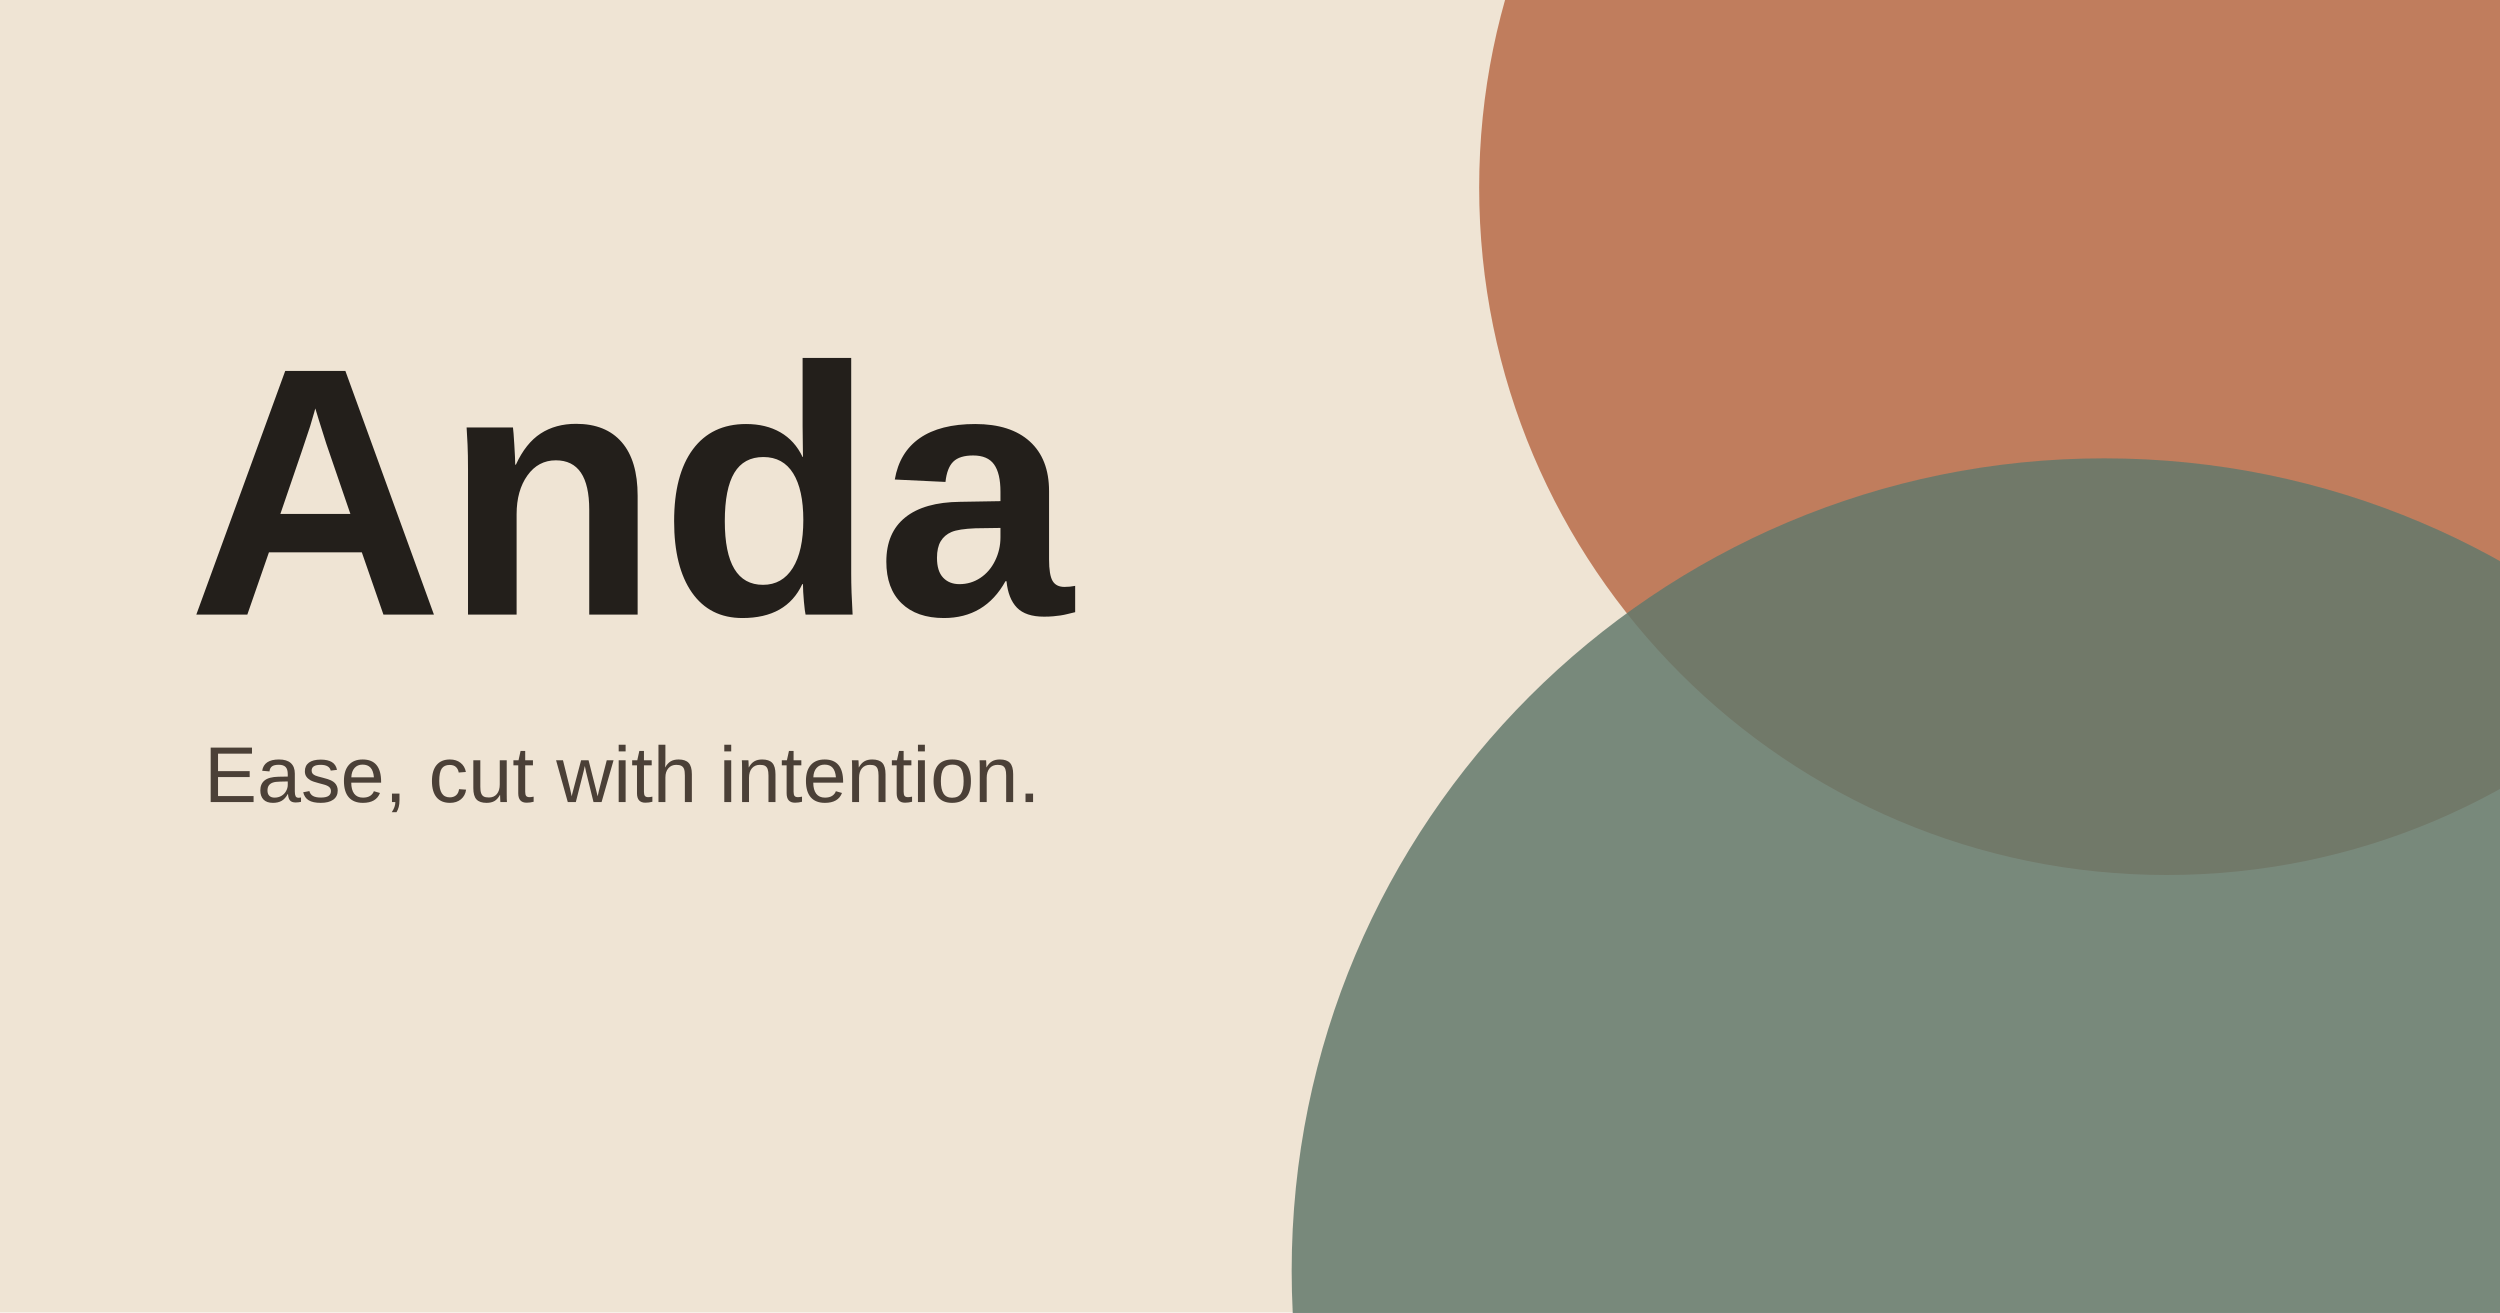
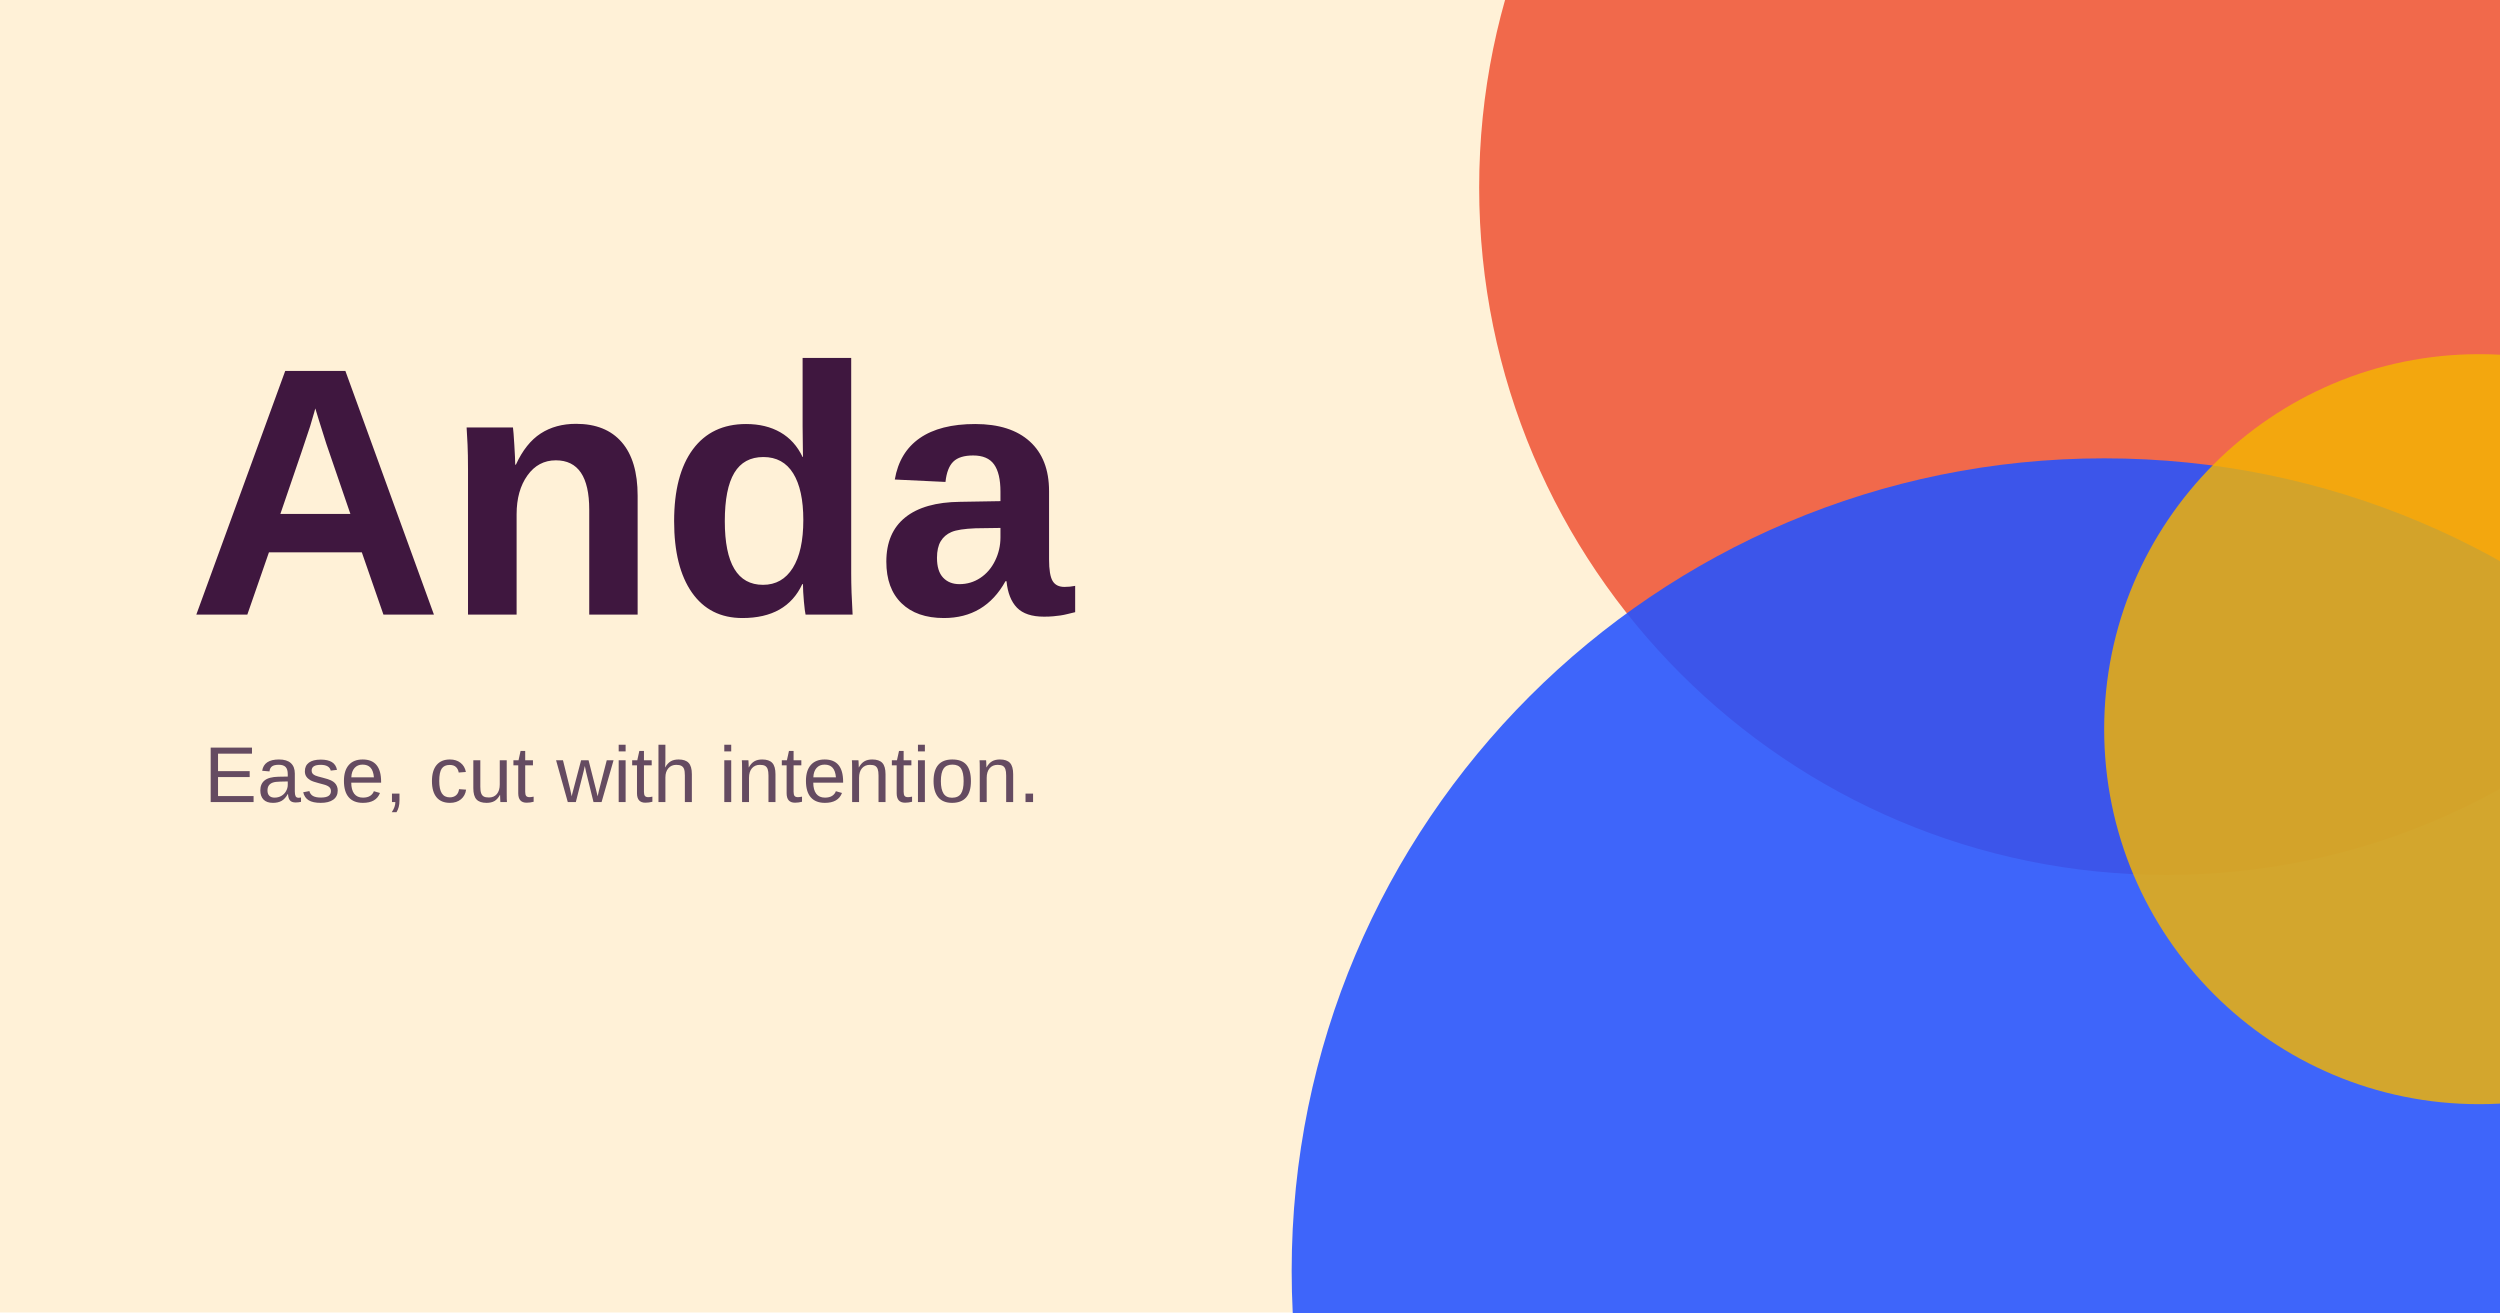
<svg xmlns="http://www.w3.org/2000/svg" viewBox="0 0 1200 630">
-   <rect width="1200" height="630" fill="#efe4d4" />
-   <circle cx="1040" cy="90" r="330" fill="#b66743" opacity=".82" />
-   <circle cx="1010" cy="610" r="390" fill="#63786b" opacity=".84" />
-   <text x="90" y="295" font-family="Arial, sans-serif" font-size="170" font-weight="700" fill="#231f1b">Anda</text>
-   <text x="98" y="385" font-family="Arial, sans-serif" font-size="38" fill="#4b4037">Ease, cut with intention.</text>
+   <rect width="1200" height="630" fill="#fff1d7" />
+   <circle cx="1040" cy="90" r="330" fill="#f05a3c" opacity=".9" />
+   <circle cx="1010" cy="610" r="390" fill="#2453ff" opacity=".88" />
+   <circle cx="1190" cy="350" r="180" fill="#f4b400" opacity=".82" />
+   <text x="90" y="295" font-family="Arial, sans-serif" font-size="170" font-weight="700" fill="#3f173f">Anda</text>
+   <text x="98" y="385" font-family="Arial, sans-serif" font-size="38" fill="#654b61">Ease, cut with intention.</text>
</svg>
